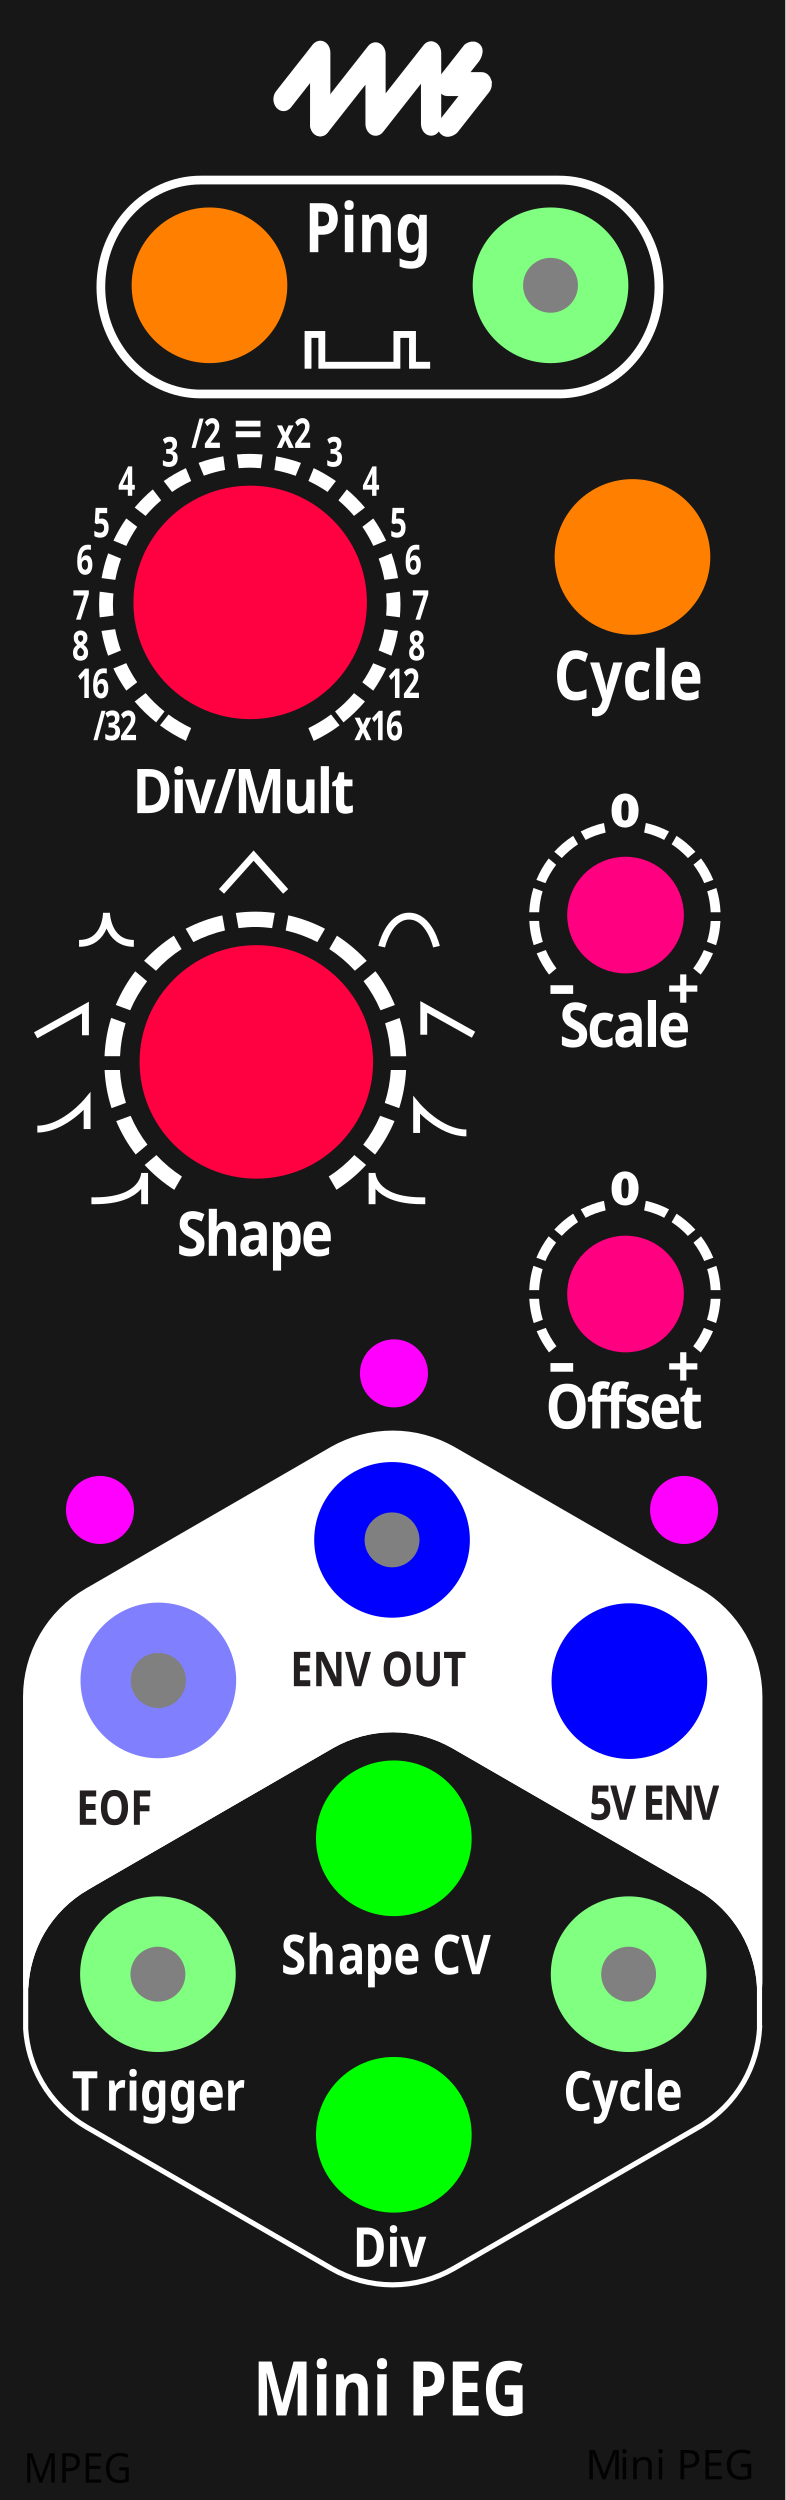
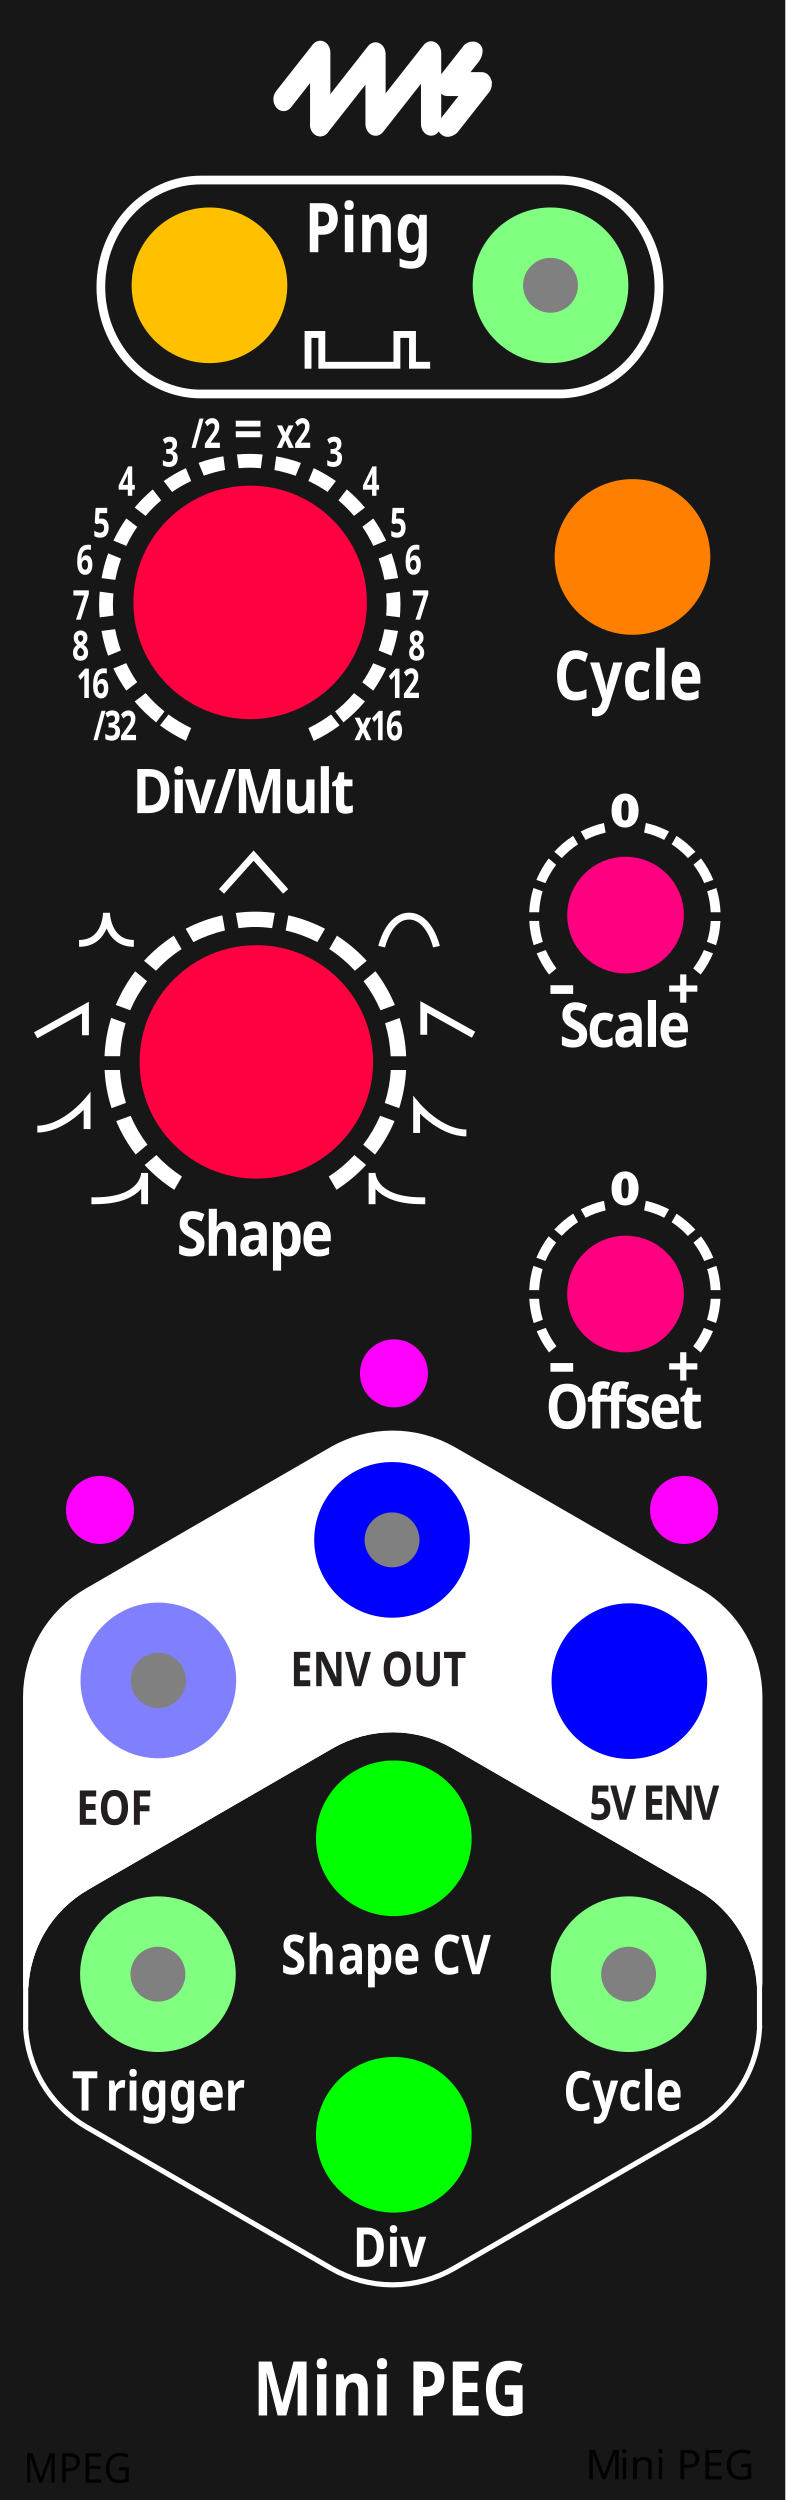
<svg xmlns="http://www.w3.org/2000/svg" width="40.36mm" height="128.495mm" viewBox="0 0 114.41 364.232" version="1.1" id="svg114">
  <defs id="defs114" />
  <g id="faceplate" transform="translate(0,-0.00940739)">
    <rect x="0" y="0" width="114.41" height="364.25" style="fill:#171717;stroke-width:0px" id="rect1" />
    <path d="m 81.45,26.87 c 7.69,0 13.92,6.69 13.92,14.95 0,8.26 -6.23,14.95 -13.92,14.95 h -52.2 c -7.69,0 -13.92,-6.7 -13.92,-14.95 0,-8.25 6.23,-14.95 13.92,-14.95 H 81.46 M 81.45,25.6 h -52.2 c -8.37,0 -15.19,7.28 -15.19,16.22 0,8.94 6.81,16.22 15.19,16.22 h 52.21 c 8.37,0 15.19,-7.28 15.19,-16.22 0,-8.94 -6.81,-16.22 -15.19,-16.22 v 0 z" style="fill:#ffffff;stroke-width:0px" id="path1" />
    <polyline points="44.88 53.22 44.88 48.73 46.89 48.73 46.89 53.22 57.83 53.22 57.83 48.73 60.1 48.73 60.1 53.22 62.17 53.22" style="fill:none;stroke:#ffffff;stroke-linecap:square" id="polyline1" />
    <g id="g3">
      <path d="m 12.6,275.02 35.77,-20.67 c 2.61,-1.48 5.62,-2.34 8.83,-2.34 3.21,0 6.22,0.86 8.83,2.34 l 35.84,20.69 c 2.58,1.52 4.83,3.7 6.44,6.48 1.45,2.52 2.21,5.24 2.36,7.96 0.01,-0.21 0.03,-0.42 0.04,-0.63 v -41.71 c -0.03,-3 -0.79,-6.03 -2.39,-8.82 -1.61,-2.78 -3.85,-4.96 -6.44,-6.48 L 66.04,211.15 c -2.61,-1.48 -5.62,-2.34 -8.83,-2.34 -3.21,0 -6.22,0.86 -8.83,2.34 l -35.77,20.67 c -2.61,1.52 -4.88,3.71 -6.49,6.51 -1.62,2.8 -2.38,5.86 -2.39,8.88 v 41.28 c 0,0.37 0,0.74 0.03,1.11 0.14,-2.75 0.89,-5.52 2.36,-8.07 1.62,-2.8 3.89,-4.99 6.49,-6.51 z" style="fill:#ffffff;stroke:#ffffff;stroke-width:0.75px;stroke-linecap:square" id="path2" />
      <path d="m 110.67,295.52 c -0.16,2.69 -0.91,5.38 -2.34,7.87 -1.55,2.68 -3.7,4.79 -6.16,6.31 l -36.08,20.83 c -2.62,1.5 -5.65,2.37 -8.89,2.37 -3.24,0 -6.26,-0.87 -8.89,-2.37 L 12.57,309.89 c -2.6,-1.52 -4.87,-3.71 -6.48,-6.51 -1.42,-2.45 -2.17,-5.1 -2.35,-7.74 v -6.03 c 0.14,-2.75 0.89,-5.52 2.36,-8.07 1.62,-2.8 3.89,-4.99 6.49,-6.51 l 35.77,-20.67 c 2.61,-1.48 5.62,-2.34 8.83,-2.34 3.21,0 6.22,0.86 8.83,2.34 l 35.84,20.69 c 2.58,1.52 4.83,3.7 6.44,6.48 1.45,2.52 2.21,5.24 2.36,7.96 v 6.03 z" style="fill:none;stroke:#ffffff;stroke-width:0.75px;stroke-linecap:square" id="path3" />
    </g>
    <g id="g42">
      <g id="g21">
        <text transform="matrix(0.73,0,0,1,58.95,83.69)" style="font-weight:700;font-size:6px;font-family:GillSans-Bold, 'Gill Sans';fill:#ffffff" id="text3">
          <tspan x="0" y="0" id="tspan3">6</tspan>
        </text>
        <text transform="matrix(0.73,0,0,1,60.04,90.29)" style="font-weight:700;font-size:6px;font-family:GillSans-Bold, 'Gill Sans';fill:#ffffff" id="text4">
          <tspan x="0" y="0" id="tspan4">7</tspan>
        </text>
        <text transform="matrix(0.73,0,0,1,59.46,96.2)" style="font-weight:700;font-size:6px;font-family:GillSans-Bold, 'Gill Sans';fill:#ffffff" id="text5">
          <tspan x="0" y="0" id="tspan5">8</tspan>
        </text>
        <text transform="matrix(0.91,0,0,1,34.04,65.36)" style="font-weight:700;font-size:8.12px;font-family:GillSans-Bold, 'Gill Sans';fill:#ffffff" id="text6">
          <tspan x="0" y="0" id="tspan6">=</tspan>
        </text>
        <text transform="matrix(0.73,0,0,1,40.3,65.26)" style="font-weight:700;font-size:6px;font-family:GillSans-Bold, 'Gill Sans';fill:#ffffff" id="text7">
          <tspan x="0" y="0" id="tspan7">x2</tspan>
        </text>
        <text transform="matrix(0.73,0,0,1,27.87,65.26)" style="font-weight:700;font-size:6px;font-family:GillSans-Bold, 'Gill Sans';fill:#ffffff" id="text8">
          <tspan x="0" y="0" id="tspan8">/2</tspan>
        </text>
        <text transform="matrix(0.73,0,0,1,52.8,72.24)" style="font-weight:700;font-size:6px;font-family:GillSans-Bold, 'Gill Sans';fill:#ffffff" id="text9">
          <tspan x="0" y="0" id="tspan9">4</tspan>
        </text>
        <text transform="matrix(0.73,0,0,1,17.21,72.24)" style="font-weight:700;font-size:6px;font-family:GillSans-Bold, 'Gill Sans';fill:#ffffff" id="text10">
          <tspan x="0" y="0" id="tspan10">4</tspan>
        </text>
        <text transform="matrix(0.73,0,0,1,56.79,78.28)" style="font-weight:700;font-size:6px;font-family:GillSans-Bold, 'Gill Sans';fill:#ffffff" id="text11">
          <tspan x="0" y="0" id="tspan11">5</tspan>
        </text>
        <text transform="matrix(0.73,0,0,1,13.53,78.28)" style="font-weight:700;font-size:6px;font-family:GillSans-Bold, 'Gill Sans';fill:#ffffff" id="text12">
          <tspan x="0" y="0" id="tspan12">5</tspan>
        </text>
        <text transform="matrix(0.73,0,0,1,11.1,83.69)" style="font-weight:700;font-size:6px;font-family:GillSans-Bold, 'Gill Sans';fill:#ffffff" id="text13">
          <tspan x="0" y="0" id="tspan13">6</tspan>
        </text>
        <text transform="matrix(0.73,0,0,1,10.58,90.29)" style="font-weight:700;font-size:6px;font-family:GillSans-Bold, 'Gill Sans';fill:#ffffff" id="text14">
          <tspan x="0" y="0" id="tspan14">7</tspan>
        </text>
        <text transform="matrix(0.73,0,0,1,10.49,96.2)" style="font-weight:700;font-size:6px;font-family:GillSans-Bold, 'Gill Sans';fill:#ffffff" id="text15">
          <tspan x="0" y="0" id="tspan15">8</tspan>
        </text>
        <text transform="matrix(0.73,0,0,1,56.39,101.7)" style="font-weight:700;font-size:6px;font-family:GillSans-Bold, 'Gill Sans';letter-spacing:-0.05em;fill:#ffffff" id="text16">
          <tspan x="0" y="0" id="tspan16">12</tspan>
        </text>
        <text transform="matrix(0.73,0,0,1,11.13,101.7)" style="font-weight:700;font-size:6px;font-family:GillSans-Bold, 'Gill Sans';letter-spacing:-0.05em;fill:#ffffff" id="text17">
          <tspan x="0" y="0" id="tspan17">16</tspan>
        </text>
        <text transform="matrix(0.73,0,0,1,51.62,107.85)" style="font-weight:700;font-size:6px;font-family:GillSans-Bold, 'Gill Sans';letter-spacing:-0.05em;fill:#ffffff" id="text18">
          <tspan x="0" y="0" id="tspan18">x16</tspan>
        </text>
        <text transform="matrix(0.73,0,0,1,13.58,107.85)" style="font-weight:700;font-size:6px;font-family:GillSans-Bold, 'Gill Sans';letter-spacing:-0.05em;fill:#ffffff" id="text19">
          <tspan x="0" y="0" id="tspan19">/32</tspan>
        </text>
        <text transform="matrix(0.73,0,0,1,47.51,67.97)" style="font-weight:700;font-size:6px;font-family:GillSans-Bold, 'Gill Sans';fill:#ffffff" id="text20">
          <tspan x="0" y="0" id="tspan20">3</tspan>
        </text>
        <text transform="matrix(0.73,0,0,1,23.56,67.97)" style="font-weight:700;font-size:6px;font-family:GillSans-Bold, 'Gill Sans';fill:#ffffff" id="text21">
          <tspan x="0" y="0" id="tspan21">3</tspan>
        </text>
      </g>
      <g id="g41">
        <path d="m 48.82,103.66 c 0.47,0.61 0.9,1.17 1.22,1.59 1.14,-0.91 2.19,-1.92 3.13,-3.04 l -1.59,-1.22 c -0.83,0.98 -1.75,1.87 -2.76,2.67 z" style="fill:#ffffff;stroke-width:0px" id="path21" />
        <path d="m 44.93,106.08 0.78,1.87 c 1.33,-0.63 2.6,-1.38 3.77,-2.26 -0.3,-0.37 -0.71,-0.89 -1.25,-1.59 -1.03,0.76 -2.13,1.42 -3.29,1.98 z" style="fill:#ffffff;stroke-width:0px" id="path22" />
        <path d="m 21.21,100.99 -1.59,1.22 c 0.94,1.11 1.99,2.13 3.13,3.04 0.32,-0.42 0.74,-0.97 1.22,-1.59 -1,-0.8 -1.92,-1.69 -2.75,-2.67 z" style="fill:#ffffff;stroke-width:0px" id="path23" />
        <path d="m 24.56,104.1 c -0.54,0.7 -0.95,1.21 -1.25,1.59 1.17,0.87 2.44,1.63 3.77,2.26 l 0.77,-1.87 c -1.17,-0.56 -2.27,-1.22 -3.3,-1.98 z" style="fill:#ffffff;stroke-width:0px" id="path24" />
        <path d="m 52.79,99.41 1.59,1.22 c 0.71,-1.02 1.34,-2.1 1.87,-3.23 l -1.87,-0.77 c -0.46,0.97 -0.99,1.91 -1.6,2.79 z" style="fill:#ffffff;stroke-width:0px" id="path25" />
        <path d="m 16.79,91.67 -2,0.26 c 0.22,1.24 0.54,2.45 0.96,3.61 l 1.87,-0.77 c -0.36,-1 -0.64,-2.03 -0.84,-3.1 z" style="fill:#ffffff;stroke-width:0px" id="path26" />
        <path d="m 18.39,96.62 -1.87,0.77 c 0.53,1.13 1.16,2.21 1.88,3.23 l 1.59,-1.22 c -0.61,-0.88 -1.14,-1.81 -1.6,-2.79 z" style="fill:#ffffff;stroke-width:0px" id="path27" />
        <path d="m 16.45,88.08 c 0,-0.54 0.04,-1.08 0.08,-1.61 l -2,-0.26 c -0.05,0.62 -0.09,1.24 -0.09,1.87 0,0.63 0.03,1.25 0.09,1.87 l 2,-0.26 c -0.04,-0.53 -0.08,-1.06 -0.08,-1.61 z" style="fill:#ffffff;stroke-width:0px" id="path28" />
        <path d="m 17.63,81.39 -1.87,-0.77 c -0.42,1.16 -0.74,2.37 -0.96,3.61 l 2,0.26 c 0.2,-1.07 0.48,-2.1 0.84,-3.1 z" style="fill:#ffffff;stroke-width:0px" id="path29" />
        <path d="m 23.48,72.9 -1.22,-1.59 c -0.95,0.8 -1.84,1.69 -2.64,2.64 l 1.59,1.22 c 0.7,-0.82 1.45,-1.58 2.27,-2.27 z" style="fill:#ffffff;stroke-width:0px" id="path30" />
        <path d="m 27.85,70.08 -0.77,-1.87 c -1.13,0.53 -2.22,1.16 -3.23,1.88 l 1.22,1.59 c 0.88,-0.61 1.81,-1.14 2.79,-1.6 z" style="fill:#ffffff;stroke-width:0px" id="path31" />
        <path d="M 19.99,76.76 18.4,75.54 c -0.71,1.02 -1.34,2.1 -1.87,3.23 l 1.87,0.77 c 0.46,-0.97 0.99,-1.91 1.6,-2.79 z" style="fill:#ffffff;stroke-width:0px" id="path32" />
        <path d="m 56,91.67 c -0.2,1.07 -0.48,2.1 -0.84,3.1 l 1.87,0.77 c 0.42,-1.16 0.74,-2.37 0.96,-3.61 l -2,-0.26 z" style="fill:#ffffff;stroke-width:0px" id="path33" />
        <path d="m 54.39,79.54 1.87,-0.77 C 55.72,77.64 55.1,76.56 54.39,75.54 l -1.59,1.22 c 0.61,0.88 1.13,1.81 1.6,2.79 z" style="fill:#ffffff;stroke-width:0px" id="path34" />
        <path d="m 56.34,88.08 c 0,0.54 -0.04,1.07 -0.08,1.61 l 2,0.26 c 0.05,-0.62 0.09,-1.24 0.09,-1.87 0,-0.63 -0.03,-1.25 -0.09,-1.87 l -2,0.26 c 0.04,0.53 0.08,1.06 0.08,1.61 z" style="fill:#ffffff;stroke-width:0px" id="path35" />
        <path d="m 43.08,69.32 0.77,-1.87 c -1.16,-0.42 -2.37,-0.74 -3.61,-0.96 l -0.26,2 c 1.07,0.2 2.1,0.48 3.1,0.84 z" style="fill:#ffffff;stroke-width:0px" id="path36" />
        <path d="m 36.39,68.14 c 0.54,0 1.08,0.04 1.61,0.08 l 0.26,-2 c -0.62,-0.05 -1.24,-0.09 -1.87,-0.09 -0.63,0 -1.25,0.03 -1.87,0.09 l 0.26,2 c 0.53,-0.04 1.06,-0.08 1.61,-0.08 z" style="fill:#ffffff;stroke-width:0px" id="path37" />
        <path d="m 47.72,71.68 1.22,-1.59 c -1.02,-0.71 -2.1,-1.34 -3.23,-1.88 l -0.77,1.87 c 0.97,0.46 1.91,0.99 2.79,1.6 z" style="fill:#ffffff;stroke-width:0px" id="path38" />
        <path d="m 51.57,75.17 1.6,-1.22 C 52.37,73 51.48,72.11 50.53,71.31 l -1.22,1.59 c 0.82,0.7 1.57,1.45 2.27,2.27 z" style="fill:#ffffff;stroke-width:0px" id="path39" />
        <path d="m 56,84.49 2,-0.26 c -0.22,-1.24 -0.54,-2.45 -0.96,-3.61 l -1.87,0.77 c 0.36,1 0.64,2.03 0.84,3.1 z" style="fill:#ffffff;stroke-width:0px" id="path40" />
        <path d="m 32.8,68.48 -0.26,-2 c -1.24,0.22 -2.45,0.54 -3.61,0.96 l 0.77,1.87 c 1,-0.36 2.03,-0.64 3.1,-0.84 z" style="fill:#ffffff;stroke-width:0px" id="path41" />
      </g>
    </g>
    <g id="g48">
      <path d="m 61.46,174.95 c -7.25,0 -7.25,-4.05 -7.25,-4.05 v 4.05" style="fill:none;stroke:#ffffff;stroke-linecap:square" id="path42" />
      <path d="m 13.82,174.95 c 7.25,0 7.25,-4.05 7.25,-4.05 v 4.05" style="fill:none;stroke:#ffffff;stroke-linecap:square" id="path43" />
      <path d="m 67.95,165.07 c -3.88,0 -7.25,-4.05 -7.25,-4.05 v 4.05" style="fill:none;stroke:#ffffff" id="path44" />
      <path d="m 5.44,164.51 c 3.88,0 7.25,-4.05 7.25,-4.05 v 4.05" style="fill:none;stroke:#ffffff" id="path45" />
      <polyline points="68.99 150.76 61.74 146.71 61.74 150.76" style="fill:none;stroke:#ffffff" id="polyline45" />
      <polyline points="5.2 150.84 12.45 146.8 12.45 150.84" style="fill:none;stroke:#ffffff" id="polyline46" />
      <polyline points="41.62 129.88 36.95 124.66 32.27 129.88" style="fill:none;stroke:#ffffff" id="polyline47" />
      <path d="m 11.52,137.45 c 3.99,0 3.99,-4.45 3.99,-4.45 0,0 0.1,4.45 3.99,4.45" style="fill:none;stroke:#ffffff" id="path47" />
      <path d="m 55.61,137.93 c 0,0 1,-4.45 3.99,-4.45 2.99,0 3.99,4.45 3.99,4.45" style="fill:none;stroke:#ffffff" id="path48" />
    </g>
    <g id="g63">
      <path d="m 37.2,135.06 c 0.83,0 1.65,0.07 2.45,0.17 l 0.39,-2.21 c -0.93,-0.12 -1.88,-0.19 -2.84,-0.19 -0.96,0 -1.91,0.07 -2.84,0.19 l 0.39,2.21 c 0.81,-0.1 1.62,-0.17 2.45,-0.17 z" style="fill:#ffffff;stroke-width:0px" id="path49" />
      <path d="m 51.7,141.44 1.73,-1.45 c -1.28,-1.4 -2.74,-2.63 -4.34,-3.66 l -1.12,1.94 c 1.38,0.9 2.62,1.96 3.73,3.16 z" style="fill:#ffffff;stroke-width:0px" id="path50" />
      <path d="m 46.23,137.27 1.12,-1.95 c -1.67,-0.87 -3.46,-1.53 -5.34,-1.96 l -0.39,2.21 c 1.62,0.37 3.16,0.94 4.61,1.69 z" style="fill:#ffffff;stroke-width:0px" id="path51" />
      <path d="m 55.43,147.2 2.1,-0.77 c -0.73,-1.77 -1.69,-3.42 -2.83,-4.92 l -1.73,1.45 c 0.98,1.3 1.82,2.71 2.46,4.23 z" style="fill:#ffffff;stroke-width:0px" id="path52" />
      <path d="m 32.78,135.58 -0.39,-2.21 c -1.88,0.42 -3.67,1.08 -5.34,1.95 l 1.12,1.94 c 1.44,-0.74 2.98,-1.31 4.6,-1.69 z" style="fill:#ffffff;stroke-width:0px" id="path53" />
      <path d="m 56.92,153.9 h 2.26 c -0.08,-1.93 -0.41,-3.8 -0.96,-5.58 l -2.11,0.77 c 0.47,1.53 0.73,3.15 0.81,4.81 z" style="fill:#ffffff;stroke-width:0px" id="path54" />
      <path d="m 56.06,160.7 2.1,0.76 c 0.57,-1.79 0.91,-3.65 1.01,-5.56 h -2.23 c -0.09,1.65 -0.39,3.25 -0.88,4.8 z" style="fill:#ffffff;stroke-width:0px" id="path55" />
      <path d="m 52.92,166.78 1.72,1.44 c 1.15,-1.5 2.11,-3.14 2.84,-4.88 l -2.1,-0.77 c -0.64,1.5 -1.47,2.91 -2.45,4.2 z" style="fill:#ffffff;stroke-width:0px" id="path56" />
      <path d="m 21.43,142.97 -1.73,-1.45 c -1.14,1.5 -2.1,3.15 -2.83,4.91 l 2.1,0.77 c 0.64,-1.52 1.48,-2.93 2.46,-4.23 z" style="fill:#ffffff;stroke-width:0px" id="path57" />
      <path d="m 18.3,149.08 -2.11,-0.77 c -0.55,1.78 -0.88,3.65 -0.96,5.58 h 2.26 c 0.08,-1.66 0.34,-3.28 0.81,-4.81 z" style="fill:#ffffff;stroke-width:0px" id="path58" />
      <path d="m 17.47,155.9 h -2.23 c 0.09,1.91 0.44,3.78 1.01,5.56 l 2.1,-0.77 c -0.48,-1.54 -0.79,-3.15 -0.88,-4.8 z" style="fill:#ffffff;stroke-width:0px" id="path59" />
      <path d="m 19.04,162.57 -2.11,0.77 c 0.73,1.74 1.69,3.38 2.84,4.87 l 1.71,-1.44 c -0.99,-1.3 -1.81,-2.71 -2.45,-4.2 z" style="fill:#ffffff;stroke-width:0px" id="path60" />
      <path d="m 47.9,171.42 1.12,1.93 c 1.61,-1.03 3.05,-2.24 4.32,-3.62 l -1.71,-1.44 c -1.1,1.18 -2.34,2.23 -3.72,3.12 z" style="fill:#ffffff;stroke-width:0px" id="path61" />
      <path d="m 22.78,168.3 -1.71,1.44 c 1.27,1.37 2.71,2.59 4.32,3.62 l 1.12,-1.94 c -1.38,-0.89 -2.62,-1.94 -3.72,-3.12 z" style="fill:#ffffff;stroke-width:0px" id="path62" />
      <path d="m 26.45,138.27 -1.12,-1.94 c -1.6,1.03 -3.06,2.26 -4.34,3.66 l 1.73,1.45 c 1.11,-1.2 2.36,-2.27 3.74,-3.16 z" style="fill:#ffffff;stroke-width:0px" id="path63" />
    </g>
    <g id="g78">
      <g id="g75">
        <path d="m 81.85,125.02 -1.09,-0.92 c 0.81,-0.89 1.74,-1.67 2.75,-2.32 l 0.71,1.23 c -0.87,0.57 -1.66,1.25 -2.37,2.01 z" style="fill:#ffffff;stroke-width:0px" id="path64" />
        <path d="m 85.32,122.38 -0.71,-1.23 c 1.06,-0.55 2.19,-0.97 3.38,-1.24 l 0.25,1.4 c -1.03,0.24 -2.01,0.6 -2.92,1.07 z" style="fill:#ffffff;stroke-width:0px" id="path65" />
        <path d="m 79.48,128.68 -1.33,-0.48 c 0.46,-1.12 1.07,-2.17 1.79,-3.12 l 1.09,0.92 c -0.62,0.82 -1.15,1.72 -1.56,2.68 z" style="fill:#ffffff;stroke-width:0px" id="path66" />
        <path d="m 93.85,121.31 0.25,-1.4 c 1.19,0.27 2.33,0.69 3.38,1.24 l -0.71,1.23 c -0.91,-0.47 -1.89,-0.83 -2.92,-1.07 z" style="fill:#ffffff;stroke-width:0px" id="path67" />
        <path d="m 78.54,132.92 h -1.43 c 0.05,-1.23 0.26,-2.41 0.61,-3.54 l 1.34,0.49 c -0.3,0.97 -0.46,2 -0.51,3.05 z" style="fill:#ffffff;stroke-width:0px" id="path68" />
        <path d="m 79.09,137.23 -1.33,0.48 c -0.36,-1.13 -0.58,-2.32 -0.64,-3.53 h 1.42 c 0.06,1.04 0.25,2.06 0.55,3.04 z" style="fill:#ffffff;stroke-width:0px" id="path69" />
        <path d="M 81.08,141.09 79.99,142 c -0.73,-0.95 -1.33,-1.99 -1.8,-3.09 l 1.33,-0.49 c 0.41,0.95 0.93,1.84 1.55,2.67 z" style="fill:#ffffff;stroke-width:0px" id="path70" />
        <path d="m 101.04,125.99 1.1,-0.92 c 0.72,0.95 1.33,2 1.79,3.12 l -1.33,0.48 c -0.4,-0.96 -0.94,-1.86 -1.56,-2.68 z" style="fill:#ffffff;stroke-width:0px" id="path71" />
        <path d="m 103.03,129.87 1.34,-0.49 c 0.35,1.13 0.56,2.31 0.61,3.54 h -1.43 c -0.05,-1.05 -0.22,-2.08 -0.51,-3.05 z" style="fill:#ffffff;stroke-width:0px" id="path72" />
        <path d="m 103.55,134.19 h 1.42 c -0.06,1.21 -0.28,2.39 -0.64,3.53 L 103,137.23 c 0.31,-0.98 0.5,-2 0.55,-3.04 z" style="fill:#ffffff;stroke-width:0px" id="path73" />
        <path d="m 102.56,138.42 1.33,0.49 c -0.47,1.1 -1.07,2.14 -1.8,3.09 L 101,141.09 c 0.63,-0.82 1.15,-1.72 1.55,-2.66 z" style="fill:#ffffff;stroke-width:0px" id="path74" />
        <path d="m 97.86,123.01 0.71,-1.23 c 1.02,0.65 1.94,1.43 2.75,2.32 l -1.1,0.92 c -0.7,-0.76 -1.5,-1.44 -2.37,-2.01 z" style="fill:#ffffff;stroke-width:0px" id="path75" />
      </g>
      <path d="m 93.04,118.1 c 0,0.42 -0.05,0.79 -0.16,1.1 -0.11,0.31 -0.25,0.58 -0.43,0.78 -0.18,0.2 -0.39,0.35 -0.63,0.45 -0.24,0.1 -0.49,0.15 -0.75,0.15 -0.26,0 -0.52,-0.05 -0.75,-0.15 -0.24,-0.1 -0.44,-0.25 -0.63,-0.45 -0.19,-0.2 -0.33,-0.46 -0.43,-0.77 -0.11,-0.31 -0.16,-0.68 -0.16,-1.1 0,-0.42 0.05,-0.79 0.16,-1.11 0.11,-0.31 0.25,-0.57 0.43,-0.78 0.18,-0.2 0.39,-0.36 0.63,-0.46 0.24,-0.1 0.49,-0.15 0.75,-0.15 0.26,0 0.52,0.05 0.75,0.15 0.23,0.1 0.44,0.25 0.63,0.46 0.19,0.21 0.33,0.47 0.43,0.78 0.1,0.31 0.16,0.68 0.16,1.1 z m -1.44,0 c 0,-0.43 -0.03,-0.78 -0.09,-1.05 -0.06,-0.27 -0.21,-0.41 -0.44,-0.41 -0.16,0 -0.28,0.08 -0.36,0.23 -0.08,0.15 -0.13,0.33 -0.15,0.53 -0.02,0.2 -0.03,0.44 -0.03,0.7 0,0.46 0.03,0.82 0.09,1.07 0.06,0.26 0.21,0.38 0.44,0.38 0.23,0 0.38,-0.13 0.44,-0.38 0.06,-0.25 0.09,-0.61 0.09,-1.07 z" style="fill:#ffffff;stroke-width:0px" id="path76" />
      <path d="M 101.6,144.49 H 100 v 1.61 h -0.9 v -1.61 h -1.6 v -0.91 h 1.6 v -1.61 h 0.9 v 1.61 h 1.6 z" style="fill:#ffffff;stroke-width:0px" id="path77" />
      <path d="M 83.51,144.81 H 80.2 v -1.26 h 3.31 z" style="fill:#ffffff;stroke-width:0px" id="path78" />
      <circle cx="91.04" cy="133.48" r="13.93" style="fill:none;stroke-width:0px" id="circle78" />
    </g>
    <g id="g93">
      <g id="g90">
        <path d="m 81.85,180.07 -1.09,-0.92 c 0.81,-0.89 1.74,-1.67 2.75,-2.32 l 0.71,1.23 c -0.87,0.57 -1.66,1.25 -2.37,2.01 z" style="fill:#ffffff;stroke-width:0px" id="path79" />
        <path d="m 85.32,177.43 -0.71,-1.23 c 1.06,-0.55 2.19,-0.97 3.38,-1.24 l 0.25,1.4 c -1.03,0.24 -2.01,0.6 -2.92,1.07 z" style="fill:#ffffff;stroke-width:0px" id="path80" />
        <path d="m 79.48,183.73 -1.33,-0.48 c 0.46,-1.12 1.07,-2.17 1.79,-3.12 l 1.09,0.92 c -0.62,0.82 -1.15,1.72 -1.56,2.68 z" style="fill:#ffffff;stroke-width:0px" id="path81" />
        <path d="m 93.85,176.36 0.25,-1.4 c 1.19,0.27 2.33,0.69 3.38,1.24 l -0.71,1.23 c -0.91,-0.47 -1.89,-0.83 -2.92,-1.07 z" style="fill:#ffffff;stroke-width:0px" id="path82" />
        <path d="m 78.54,187.97 h -1.43 c 0.05,-1.23 0.26,-2.41 0.61,-3.54 l 1.34,0.49 c -0.3,0.97 -0.46,2 -0.51,3.05 z" style="fill:#ffffff;stroke-width:0px" id="path83" />
        <path d="m 79.09,192.29 -1.33,0.48 c -0.36,-1.13 -0.58,-2.32 -0.64,-3.53 h 1.42 c 0.06,1.04 0.25,2.06 0.55,3.04 z" style="fill:#ffffff;stroke-width:0px" id="path84" />
        <path d="m 81.08,196.14 -1.09,0.91 c -0.73,-0.95 -1.33,-1.99 -1.8,-3.09 l 1.33,-0.49 c 0.41,0.95 0.93,1.84 1.55,2.67 z" style="fill:#ffffff;stroke-width:0px" id="path85" />
        <path d="m 101.04,181.05 1.1,-0.92 c 0.72,0.95 1.33,2 1.79,3.12 l -1.33,0.48 c -0.4,-0.96 -0.94,-1.86 -1.56,-2.68 z" style="fill:#ffffff;stroke-width:0px" id="path86" />
        <path d="m 103.03,184.92 1.34,-0.49 c 0.35,1.13 0.56,2.31 0.61,3.54 h -1.43 c -0.05,-1.05 -0.22,-2.08 -0.51,-3.05 z" style="fill:#ffffff;stroke-width:0px" id="path87" />
        <path d="m 103.55,189.24 h 1.42 c -0.06,1.21 -0.28,2.39 -0.64,3.53 L 103,192.28 c 0.31,-0.98 0.5,-2 0.55,-3.04 z" style="fill:#ffffff;stroke-width:0px" id="path88" />
        <path d="m 102.56,193.48 1.33,0.49 c -0.47,1.1 -1.07,2.14 -1.8,3.09 L 101,196.15 c 0.63,-0.82 1.15,-1.72 1.55,-2.66 z" style="fill:#ffffff;stroke-width:0px" id="path89" />
        <path d="m 97.86,178.07 0.71,-1.23 c 1.02,0.65 1.94,1.43 2.75,2.32 l -1.1,0.92 c -0.7,-0.76 -1.5,-1.44 -2.37,-2.01 z" style="fill:#ffffff;stroke-width:0px" id="path90" />
      </g>
      <path d="m 93.04,173.16 c 0,0.42 -0.05,0.79 -0.16,1.1 -0.11,0.31 -0.25,0.58 -0.43,0.78 -0.18,0.2 -0.39,0.35 -0.63,0.45 -0.24,0.1 -0.49,0.15 -0.75,0.15 -0.26,0 -0.52,-0.05 -0.75,-0.15 -0.24,-0.1 -0.44,-0.25 -0.63,-0.45 -0.19,-0.2 -0.33,-0.46 -0.43,-0.77 -0.11,-0.31 -0.16,-0.68 -0.16,-1.1 0,-0.42 0.05,-0.79 0.16,-1.11 0.11,-0.31 0.25,-0.57 0.43,-0.78 0.18,-0.2 0.39,-0.36 0.63,-0.46 0.24,-0.1 0.49,-0.15 0.75,-0.15 0.26,0 0.52,0.05 0.75,0.15 0.23,0.1 0.44,0.25 0.63,0.46 0.19,0.21 0.33,0.47 0.43,0.78 0.1,0.31 0.16,0.68 0.16,1.1 z m -1.44,0 c 0,-0.43 -0.03,-0.78 -0.09,-1.05 -0.06,-0.27 -0.21,-0.41 -0.44,-0.41 -0.16,0 -0.28,0.08 -0.36,0.23 -0.08,0.15 -0.13,0.33 -0.15,0.53 -0.02,0.2 -0.03,0.44 -0.03,0.7 0,0.46 0.03,0.82 0.09,1.07 0.06,0.26 0.21,0.38 0.44,0.38 0.23,0 0.38,-0.13 0.44,-0.38 0.06,-0.25 0.09,-0.61 0.09,-1.07 z" style="fill:#ffffff;stroke-width:0px" id="path91" />
      <path d="M 101.6,199.54 H 100 v 1.61 h -0.9 v -1.61 h -1.6 v -0.91 h 1.6 v -1.61 h 0.9 v 1.61 h 1.6 z" style="fill:#ffffff;stroke-width:0px" id="path92" />
      <path d="M 83.51,199.86 H 80.2 v -1.26 h 3.31 z" style="fill:#ffffff;stroke-width:0px" id="path93" />
      <circle cx="91.04" cy="188.54" r="13.93" style="fill:none;stroke-width:0px" id="circle93" />
    </g>
    <text transform="matrix(0.88,0,0,1,19.29,118.47)" style="font-weight:700;font-size:9px;font-family:GillSans-Bold, 'Gill Sans';letter-spacing:-0.04em;fill:#ffffff" id="text93">
      <tspan x="0" y="0" id="tspan93">Div/Mult</tspan>
    </text>
    <text transform="matrix(0.88,0,0,1,25.75,182.97)" style="font-weight:700;font-size:9px;font-family:GillSans-Bold, 'Gill Sans';letter-spacing:-0.04em;fill:#ffffff" id="text94">
      <tspan x="0" y="0" id="tspan94">Shape</tspan>
    </text>
    <text transform="matrix(0.88,0,0,1,81.51,152.54)" style="font-weight:700;font-size:9px;font-family:GillSans-Bold, 'Gill Sans';letter-spacing:-0.04em;fill:#ffffff" id="text95">
      <tspan x="0" y="0" id="tspan95">Scale</tspan>
    </text>
    <text transform="matrix(0.88,0,0,1,79.49,208.13)" style="font-weight:700;font-size:9px;font-family:GillSans-Bold, 'Gill Sans';letter-spacing:-0.04em;fill:#ffffff" id="text96">
      <tspan x="0" y="0" id="tspan96">Offset</tspan>
    </text>
    <text transform="matrix(0.83,0,0,1,51.4,330.27)" style="font-weight:700;font-size:8px;font-family:GillSans-Bold, 'Gill Sans';fill:#ffffff" id="text97">
      <tspan x="0" y="0" id="tspan97">Div</tspan>
    </text>
    <text transform="matrix(0.83,0,0,1,40.94,287.64)" style="font-weight:700;font-size:8px;font-family:GillSans-Bold, 'Gill Sans';fill:#ffffff" id="text100">
      <tspan x="0" y="0" id="tspan98">Sh</tspan>
      <tspan x="9.98" y="0" style="letter-spacing:0.01em" id="tspan99">a</tspan>
      <tspan x="14.66" y="0" style="letter-spacing:0em" id="tspan100">pe CV</tspan>
    </text>
    <text transform="matrix(0.83,0,0,1,10.47,307.51)" style="font-weight:700;font-size:8px;font-family:GillSans-Bold, 'Gill Sans';fill:#ffffff" id="text103">
      <tspan x="0" y="0" style="letter-spacing:-0.03em" id="tspan101">T</tspan>
      <tspan x="5.91" y="0" style="letter-spacing:-0.04em" id="tspan102">r</tspan>
      <tspan x="9.52" y="0" id="tspan103">igger</tspan>
    </text>
    <text transform="matrix(0.83,0,0,1,82.07,307.51)" style="font-weight:700;font-size:8px;font-family:GillSans-Bold, 'Gill Sans';fill:#ffffff" id="text104">
      <tspan x="0" y="0" id="tspan104">Cycle</tspan>
    </text>
    <text transform="matrix(0.83,0,0,1,11.11,265.87)" style="font-weight:700;font-size:7px;font-family:GillSans-Bold, 'Gill Sans';fill:#231f20" id="text105">
      <tspan x="0" y="0" id="tspan105">EOF</tspan>
    </text>
    <text transform="matrix(0.83,0,0,1,85.87,265.15)" style="font-weight:700;font-size:7px;font-family:GillSans-Bold, 'Gill Sans';letter-spacing:-0.05em;fill:#231f20" id="text106">
      <tspan x="0" y="0" id="tspan106">5V ENV</tspan>
    </text>
    <text transform="matrix(0.83,0,0,1,42.3,245.68)" style="font-weight:700;font-size:7px;font-family:GillSans-Bold, 'Gill Sans';fill:#231f20" id="text107">
      <tspan x="0" y="0" id="tspan107">ENV OUT</tspan>
    </text>
    <text transform="matrix(0.83,0,0,1,44.38,36.75)" style="font-weight:700;font-size:10px;font-family:GillSans-Bold, 'Gill Sans';fill:#ffffff" id="text108">
      <tspan x="0" y="0" id="tspan108">Ping</tspan>
    </text>
    <g id="g110">
      <path d="m 61.98,6.78 c 0,0 -3.87,4.92 -6.13,7.79 V 7.9 C 55.85,7.33 55.57,6.81 55.14,6.6 54.71,6.39 54.21,6.52 53.89,6.93 l -8.05,10.24 c -0.44,0.56 -0.42,1.44 0.03,1.98 0.45,0.53 1.18,0.52 1.62,-0.04 0,0 3.84,-4.88 6.09,-7.74 v 6.68 c 0,0.57 0.28,1.09 0.72,1.3 0.43,0.21 0.93,0.08 1.25,-0.33 0,0 3.87,-4.92 6.12,-7.79 0,3.05 0,6.81 0,6.81 0,0.78 0.51,1.4 1.14,1.4 0.63,0 1.14,-0.63 1.14,-1.4 V 7.75 C 63.95,7.18 63.67,6.66 63.23,6.45 62.8,6.23 62.31,6.37 61.98,6.78 Z" style="fill:#ffffff;stroke:#ffffff;stroke-width:0.67px" id="path108" />
      <path d="m 45.83,6.7 -5.34,6.79 c -0.44,0.56 -0.42,1.44 0.03,1.98 0.46,0.54 1.18,0.52 1.62,-0.04 0,0 1.8,-2.29 3.37,-4.29 v 6.98 c 0,0.78 0.51,1.4 1.14,1.4 0.63,0 1.15,-0.63 1.15,-1.4 V 7.67 C 47.8,7.1 47.52,6.58 47.09,6.37 46.66,6.16 46.16,6.29 45.84,6.7 Z" style="fill:#ffffff;stroke:#ffffff;stroke-width:0.67px" id="path109" />
      <path d="m 71.24,11.7 c -0.18,-0.52 -0.59,-0.85 -1.05,-0.85 h -2.33 c 0,0 1.7,-2.16 1.7,-2.16 0,0 0.88,-1.3 0.1,-2.01 -0.78,-0.71 -1.75,0.07 -1.75,0.07 l -3.57,4.54 c -0.32,0.4 -0.41,1 -0.23,1.52 0.18,0.52 0.6,0.85 1.05,0.85 h 2.33 c 0,0 -2.76,3.51 -2.76,3.51 0,0 -1.14,1.25 -0.3,2.09 0.85,0.85 1.94,-0.15 1.94,-0.15 L 71,13.22 c 0.32,-0.4 0.41,-1 0.23,-1.52 z" style="fill:#ffffff;stroke:#ffffff;stroke-width:0.67px" id="path110" />
    </g>
    <text transform="matrix(0.83,0,0,1,80.68,101.97)" style="font-weight:700;font-size:10px;font-family:GillSans-Bold, 'Gill Sans';fill:#ffffff" id="text110">
      <tspan x="0" y="0" id="tspan110">Cycle</tspan>
    </text>
    <text transform="matrix(0.83,0,0,1,36.87,351.93)" style="font-weight:700;font-size:11px;font-family:GillSans-Bold, 'Gill Sans';fill:#ffffff" id="text111">
      <tspan x="0" y="0" id="tspan111">Mini PEG</tspan>
    </text>
  </g>
  <g id="components" transform="translate(0,-0.00940739)">
    <circle id="Div" cx="57.38" cy="311.04" r="11.34" style="fill:#00ff00;stroke-width:0px" />
    <circle id="Cycle_Trig" data-name="Cycle Trig" cx="91.59" cy="287.64" r="11.34" style="fill:#80ff80;stroke-width:0px" />
    <circle id="Shape_CV" data-name="Shape CV" cx="57.38" cy="267.84" r="11.34" style="fill:#00ff00;stroke-width:0px" />
    <circle id="Trigger" cx="23.01" cy="287.64" r="11.34" style="fill:#80ff80;stroke-width:0px" />
    <circle id="5V_ENV_Out" data-name="5V ENV Out" cx="91.7" cy="244.94" r="11.34" style="fill:#0000ff;stroke-width:0px" />
    <circle id="ENV_Out" data-name="ENV Out" cx="57.12" cy="224.36" r="11.34" style="fill:#0000ff;stroke-width:0px" />
    <circle id="EOF" cx="23.07" cy="244.84" r="11.34" style="fill:#8080ff;stroke-width:0px" />
    <circle id="5V_ENV_Light" data-name="5V ENV Light#BlueLight" cx="99.67" cy="220" r="4.96" style="fill:#ff00ff;stroke-width:0px" />
    <circle id="ENV_OUT_Light" data-name="ENV OUT Light#RedBlueLight" cx="57.4" cy="200.1" r="4.96" style="fill:#ff00ff;stroke-width:0px" />
    <circle id="EOF_Light" data-name="EOF Light#RedLight" cx="14.57" cy="220" r="4.96" style="fill:#ff00ff;stroke-width:0px" />
    <circle id="Ping_Trig" data-name="Ping Trig" cx="80.21" cy="41.57" r="11.34" style="fill:#80ff80;stroke-width:0px" />
    <circle id="Offset" cx="91.14" cy="188.54" r="8.5" style="fill:#ff0080;stroke-width:0px" />
    <circle id="Scale" cx="91.14" cy="133.33" r="8.5" style="fill:#ff0080;stroke-width:0px" />
    <circle id="Shape" cx="37.35" cy="154.72" r="17.01" style="fill:#ff0040;stroke-width:0px" />
    <circle id="Div_Mult" data-name="Div/Mult" cx="36.45" cy="87.77" r="17.01" style="fill:#ff0040;stroke-width:0px" />
    <circle id="Cycle" cx="92.15" cy="81.15" r="11.34" style="fill:#ff8000;stroke-width:0px" />
-     <circle id="Ping" cx="30.52" cy="41.57" r="11.34" style="fill:#ff8000;stroke-width:0px" />
+     <circle id="Ping" cx="30.52" cy="41.57" r="11.34" style="fill:#ffc000;stroke-width:0px" />
    <text id="slug" transform="scale(0.969536,1.031421)" style="font-size:5.817px;font-family:MyriadPro-Regular, 'Myriad Pro';fill:#020202;stroke-width:0.97" x="3.518" y="350.704">
      <tspan x="3.518" y="350.704" id="tspan112" style="stroke-width:0.97">MPEG</tspan>
    </text>
    <text id="modulename" style="font-size:6px;font-family:MyriadPro-Regular, 'Myriad Pro';fill:#020202" x="85.303" y="361.248">
      <tspan x="85.303" y="361.248" style="letter-spacing:0.01em" id="tspan113">M</tspan>
      <tspan x="90.203" y="361.248" id="tspan114">ini PEG</tspan>
    </text>
    <circle id="TrigJackModeAltFunc" cx="23.01" cy="287.64" r="4" style="fill:#808080;stroke-width:0px" data-name="Trig Jack Mode@Async  Trig@Async Gate@Quantized Trig" />
    <circle id="CycleJackModeAltFunc" data-name="Cycle Jack Mode@Gate@Gate+Sync@Trig" cx="91.59" cy="287.64" r="4" style="fill:#808080;stroke-width:0px" />
    <circle id="EOFJackModeAltParam" cx="23.07" cy="244.84" r="4" style="fill:#808080;stroke-width:0px" data-name="EOF Jack Mode@EOF@EOR@Half-Rise@Tap Clock" />
    <circle id="EOFJackTypeAltParam" cx="23.07" cy="244.84" r="4" style="fill:#808080;stroke-width:0px" data-name="EOF Jack Type@Gate@Trigger" />
    <circle id="FreerunningPingAltParam" data-name="Free-running Ping@On@Off" cx="80.21" cy="41.57" r="4" style="fill:#808080;stroke-width:0px" />
    <circle id="SkewLimitAltParam" data-name="Skew Limit@Off@On" cx="57.12" cy="224.36" r="4" style="fill:#808080;stroke-width:0px" />
  </g>
</svg>
